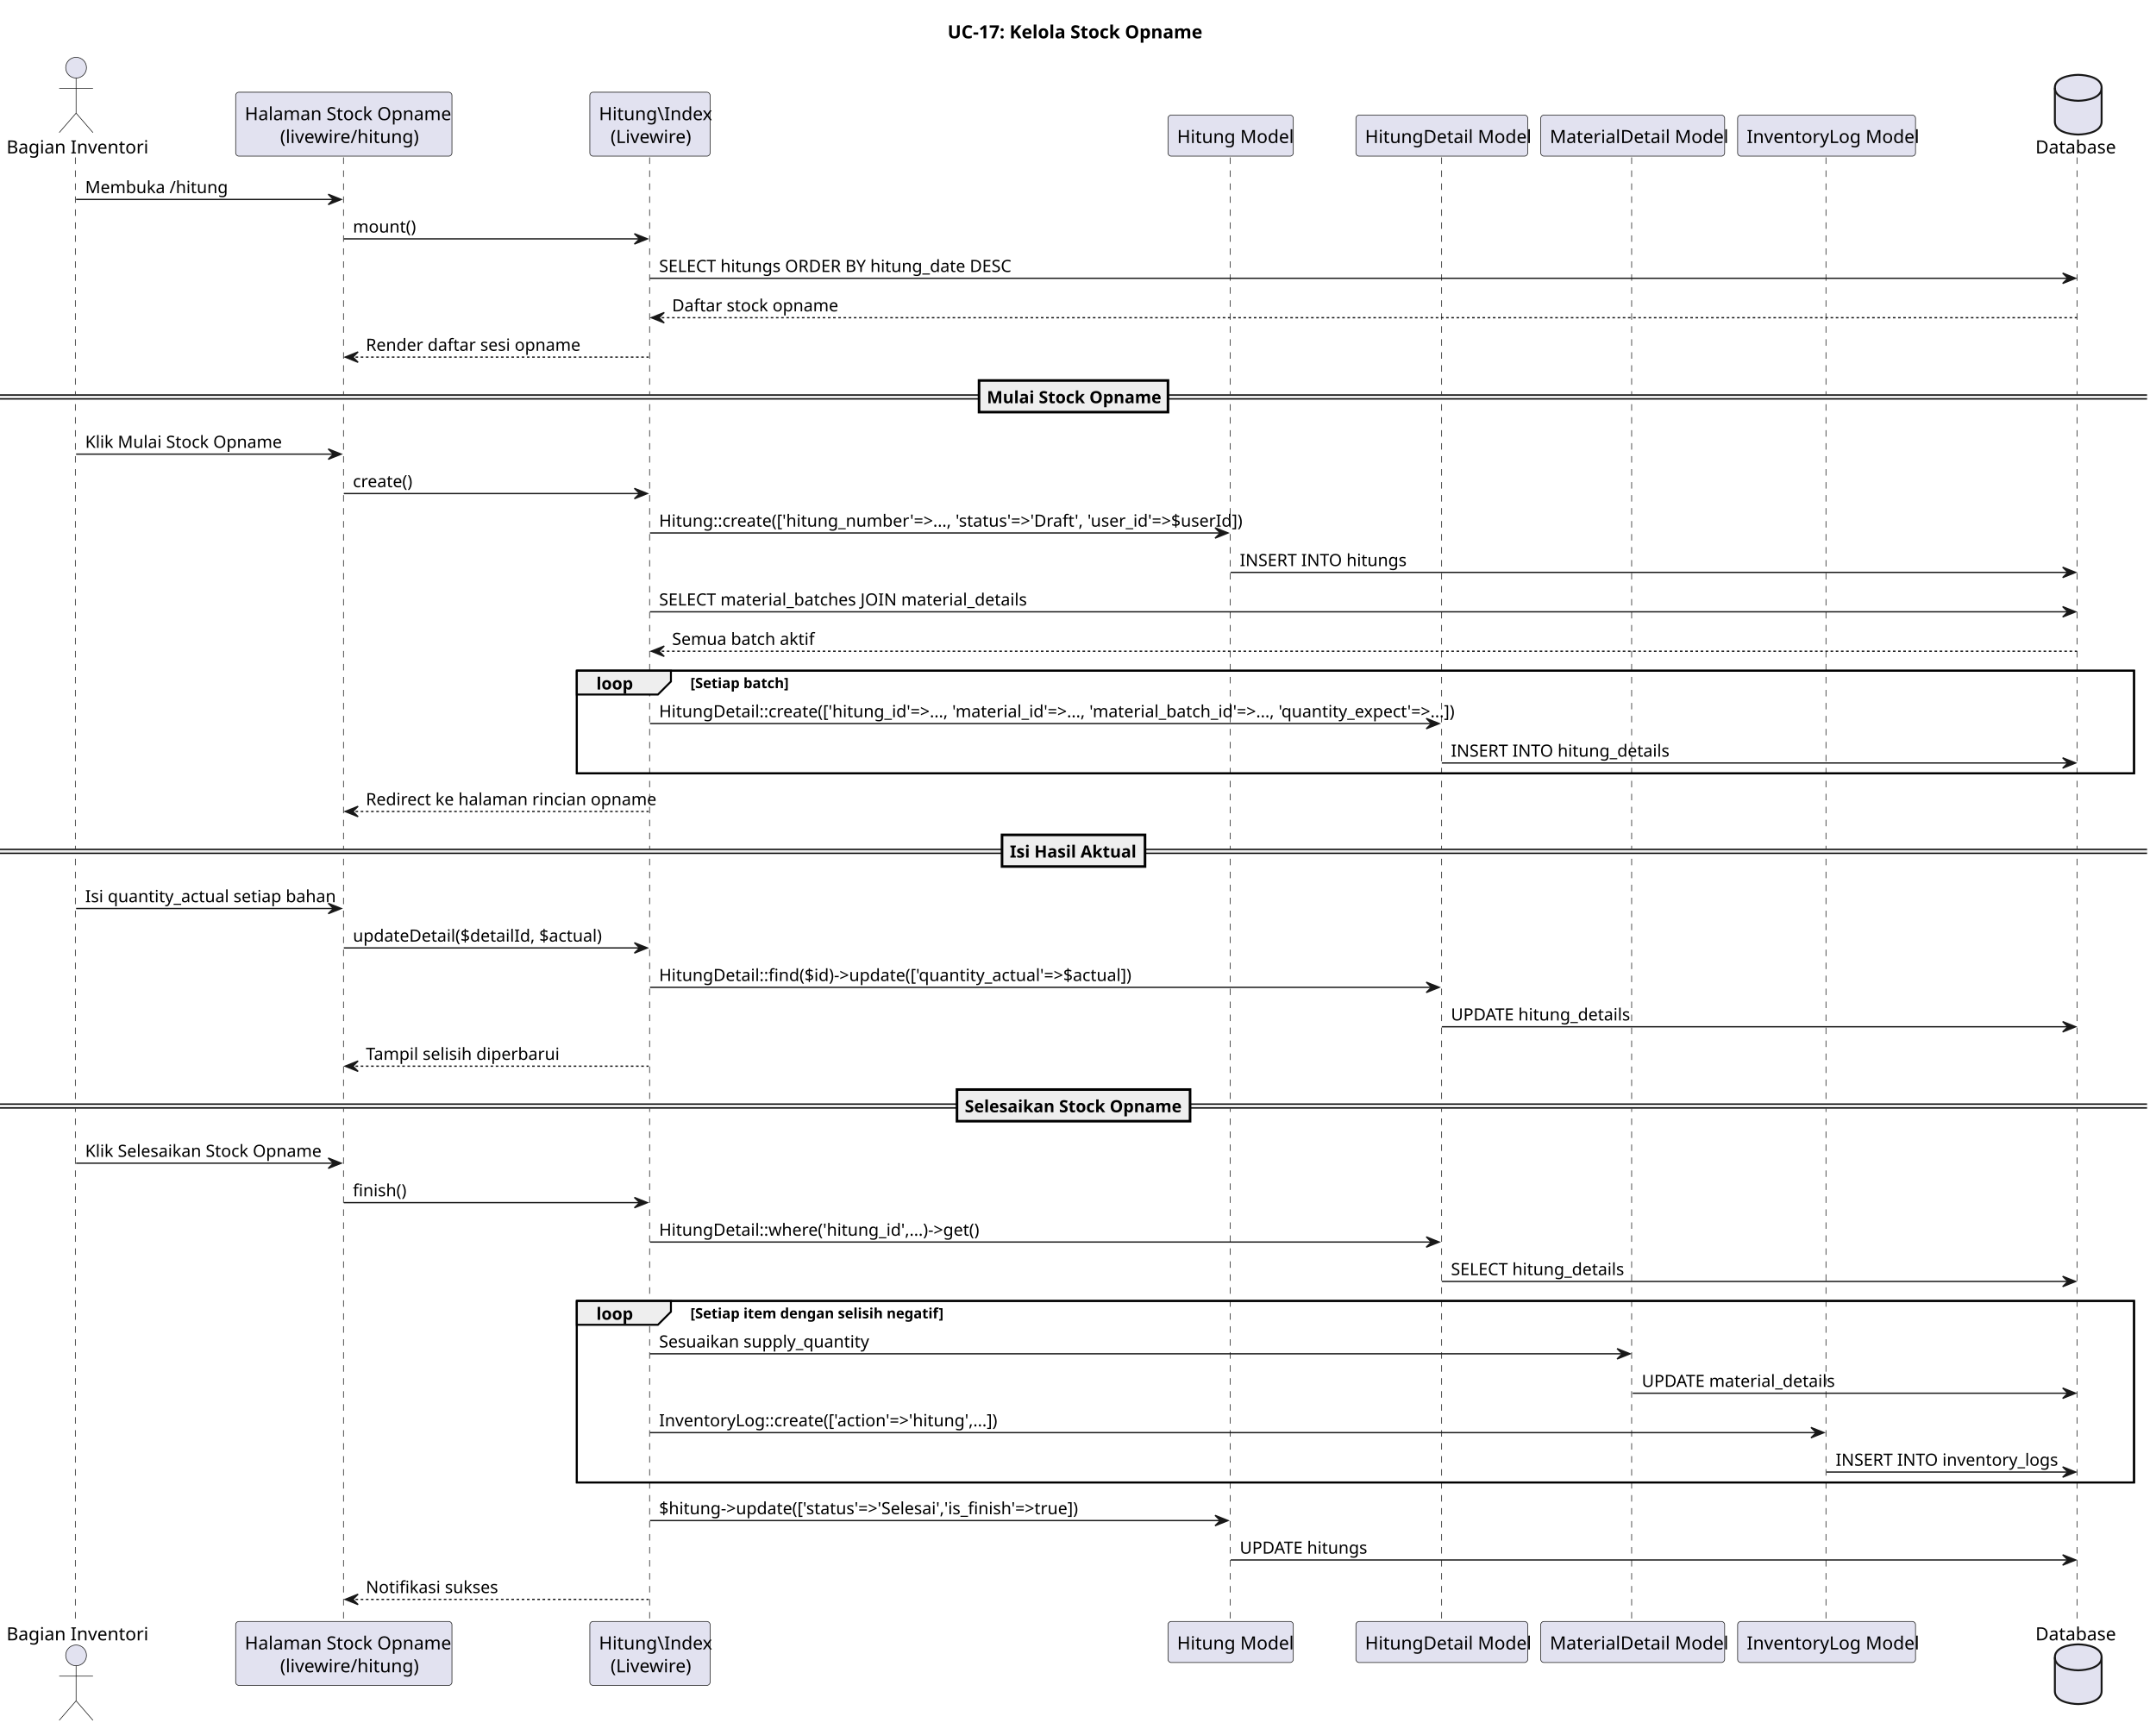
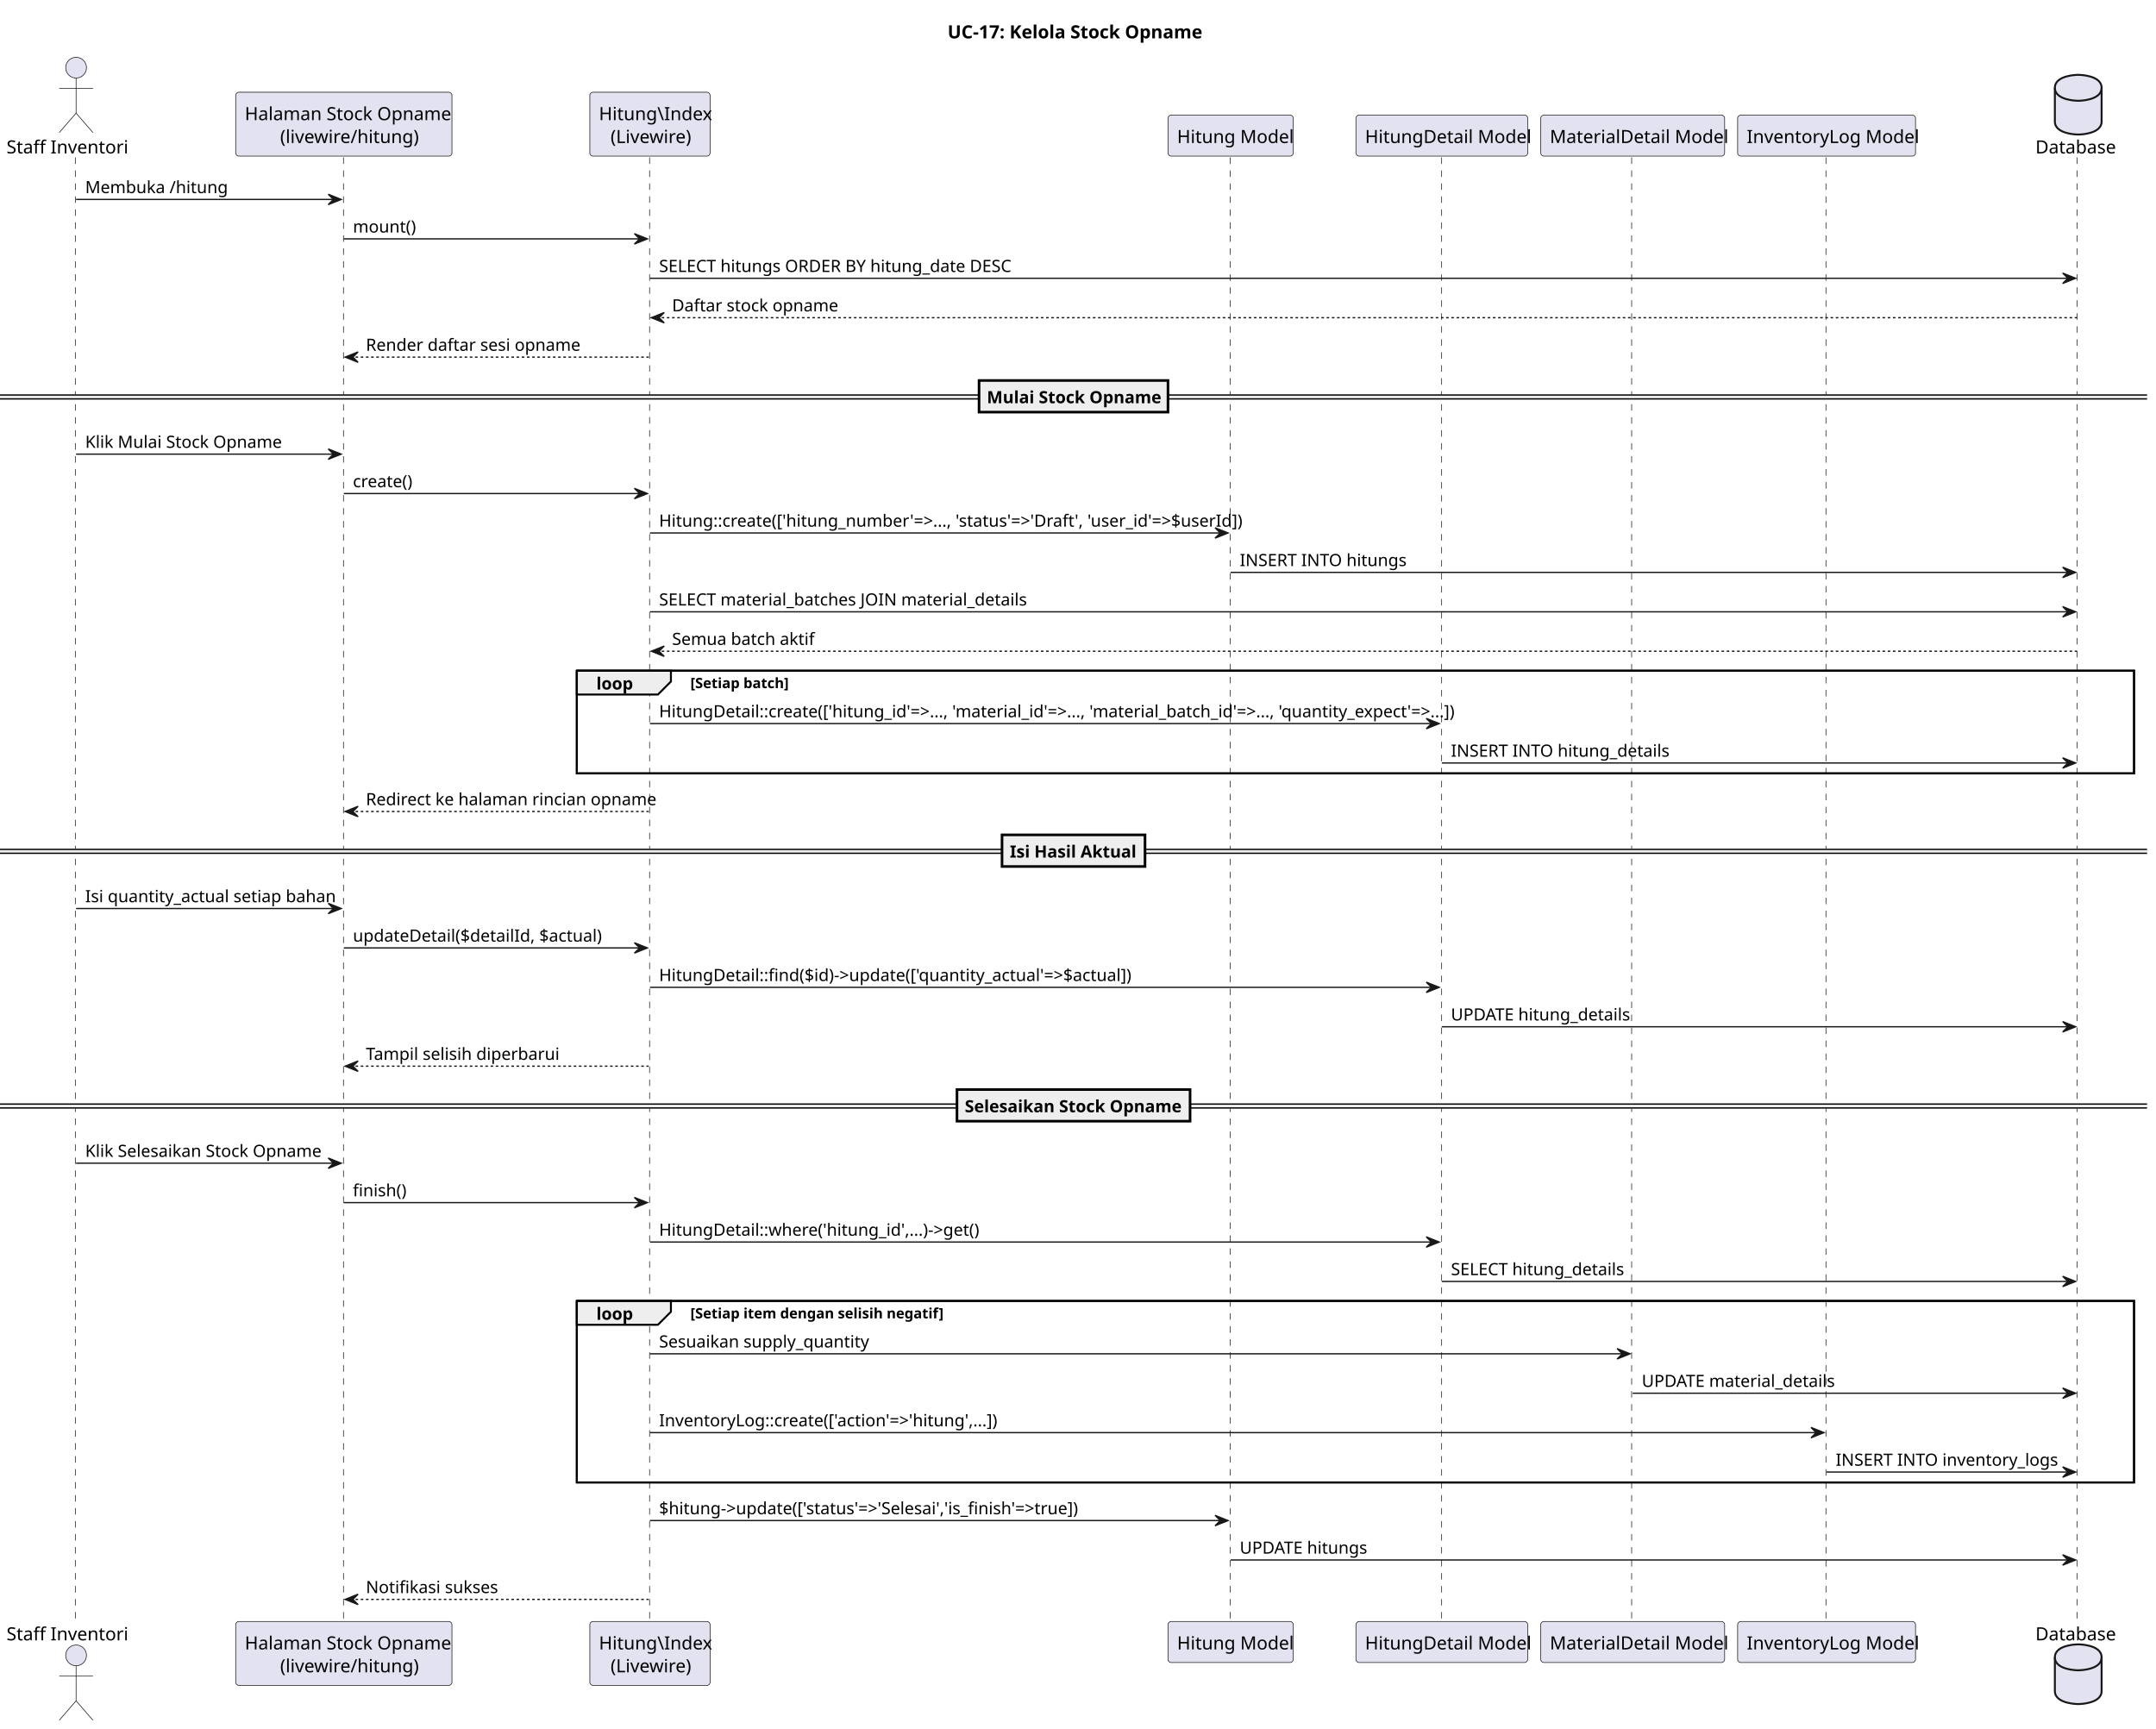
<svg xmlns="http://www.w3.org/2000/svg" contentStyleType="text/css" height="1331px" preserveAspectRatio="none" style="width:1660px;height:1331px;background:#FFFFFF;" version="1.1" viewBox="0 0 1660 1331" width="1660px" zoomAndPan="magnify">
  <defs />
  <g>
    <text fill="#000000" font-family="sans-serif" font-size="14" font-weight="bold" lengthAdjust="spacing" textLength="192.938" x="729.58" y="29.533">UC-17: Kelola Stock Opname</text>
    <rect fill="none" height="79.055" style="stroke:#000000;stroke-width:1.5;" width="1198.958" x="444.139" y="516.438" />
    <rect fill="none" height="139.758" style="stroke:#000000;stroke-width:1.5;" width="1198.958" x="444.139" y="1001.711" />
    <line style="stroke:#181818;stroke-width:0.5;stroke-dasharray:5.0,5.0;" x1="58" x2="58" y1="121.219" y2="1249.523" />
    <line style="stroke:#181818;stroke-width:0.5;stroke-dasharray:5.0,5.0;" x1="264.458" x2="264.458" y1="121.219" y2="1249.523" />
    <line style="stroke:#181818;stroke-width:0.5;stroke-dasharray:5.0,5.0;" x1="500.139" x2="500.139" y1="121.219" y2="1249.523" />
    <line style="stroke:#181818;stroke-width:0.5;stroke-dasharray:5.0,5.0;" x1="947.282" x2="947.282" y1="121.219" y2="1249.523" />
    <line style="stroke:#181818;stroke-width:0.5;stroke-dasharray:5.0,5.0;" x1="1109.987" x2="1109.987" y1="121.219" y2="1249.523" />
    <line style="stroke:#181818;stroke-width:0.5;stroke-dasharray:5.0,5.0;" x1="1256.269" x2="1256.269" y1="121.219" y2="1249.523" />
    <line style="stroke:#181818;stroke-width:0.5;stroke-dasharray:5.0,5.0;" x1="1405.876" x2="1405.876" y1="121.219" y2="1249.523" />
    <line style="stroke:#181818;stroke-width:0.5;stroke-dasharray:5.0,5.0;" x1="1599.167" x2="1599.167" y1="121.219" y2="1249.523" />
-     <text fill="#000000" font-family="sans-serif" font-size="14" lengthAdjust="spacing" textLength="101.179" x="5" y="118.143">Bagian Inventori</text>
+     <text fill="#000000" font-family="sans-serif" font-size="14" lengthAdjust="spacing" textLength="101.179" x="5" y="118.143">Staff Inventori</text>
    <ellipse cx="58.589" cy="52.109" fill="#E2E2F0" rx="8" ry="8" style="stroke:#181818;stroke-width:0.5;" />
    <path d="M58.589,60.109 L58.589,87.109 M45.589,68.109 L71.589,68.109 M58.589,87.109 L45.589,102.109 M58.589,87.109 L71.589,102.109 " fill="none" style="stroke:#181818;stroke-width:0.5;" />
-     <text fill="#000000" font-family="sans-serif" font-size="14" lengthAdjust="spacing" textLength="101.179" x="5" y="1263.057">Bagian Inventori</text>
+     <text fill="#000000" font-family="sans-serif" font-size="14" lengthAdjust="spacing" textLength="101.179" x="5" y="1263.057">Staff Inventori</text>
    <ellipse cx="58.589" cy="1274.633" fill="#E2E2F0" rx="8" ry="8" style="stroke:#181818;stroke-width:0.5;" />
    <path d="M58.589,1282.633 L58.589,1309.633 M45.589,1290.633 L71.589,1290.633 M58.589,1309.633 L45.589,1324.633 M58.589,1309.633 L71.589,1324.633 " fill="none" style="stroke:#181818;stroke-width:0.5;" />
    <rect fill="#E2E2F0" height="49.219" rx="2.5" ry="2.5" style="stroke:#181818;stroke-width:0.5;" width="166.517" x="181.458" y="71" />
    <text fill="#000000" font-family="sans-serif" font-size="14" lengthAdjust="spacing" textLength="152.517" x="188.458" y="92.533">Halaman Stock Opname</text>
    <text fill="#000000" font-family="sans-serif" font-size="14" lengthAdjust="spacing" textLength="98.034" x="215.699" y="110.143">(livewire/hitung)</text>
    <rect fill="#E2E2F0" height="49.219" rx="2.5" ry="2.5" style="stroke:#181818;stroke-width:0.5;" width="166.517" x="181.458" y="1248.523" />
    <text fill="#000000" font-family="sans-serif" font-size="14" lengthAdjust="spacing" textLength="152.517" x="188.458" y="1270.057">Halaman Stock Opname</text>
    <text fill="#000000" font-family="sans-serif" font-size="14" lengthAdjust="spacing" textLength="98.034" x="215.699" y="1287.666">(livewire/hitung)</text>
    <rect fill="#E2E2F0" height="49.219" rx="2.5" ry="2.5" style="stroke:#181818;stroke-width:0.5;" width="92.606" x="454.139" y="71" />
    <text fill="#000000" font-family="sans-serif" font-size="14" lengthAdjust="spacing" textLength="78.606" x="461.139" y="92.533">Hitung\Index</text>
    <text fill="#000000" font-family="sans-serif" font-size="14" lengthAdjust="spacing" textLength="60.676" x="470.104" y="110.143">(Livewire)</text>
    <rect fill="#E2E2F0" height="49.219" rx="2.5" ry="2.5" style="stroke:#181818;stroke-width:0.5;" width="92.606" x="454.139" y="1248.523" />
    <text fill="#000000" font-family="sans-serif" font-size="14" lengthAdjust="spacing" textLength="78.606" x="461.139" y="1270.057">Hitung\Index</text>
    <text fill="#000000" font-family="sans-serif" font-size="14" lengthAdjust="spacing" textLength="60.676" x="470.104" y="1287.666">(Livewire)</text>
    <rect fill="#E2E2F0" height="31.609" rx="2.5" ry="2.5" style="stroke:#181818;stroke-width:0.5;" width="96.489" x="899.282" y="88.609" />
    <text fill="#000000" font-family="sans-serif" font-size="14" lengthAdjust="spacing" textLength="82.489" x="906.282" y="110.143">Hitung Model</text>
    <rect fill="#E2E2F0" height="31.609" rx="2.5" ry="2.5" style="stroke:#181818;stroke-width:0.5;" width="96.489" x="899.282" y="1248.523" />
    <text fill="#000000" font-family="sans-serif" font-size="14" lengthAdjust="spacing" textLength="82.489" x="906.282" y="1270.057">Hitung Model</text>
    <rect fill="#E2E2F0" height="31.609" rx="2.5" ry="2.5" style="stroke:#181818;stroke-width:0.5;" width="132.282" x="1043.987" y="88.609" />
    <text fill="#000000" font-family="sans-serif" font-size="14" lengthAdjust="spacing" textLength="118.282" x="1050.987" y="110.143">HitungDetail Model</text>
    <rect fill="#E2E2F0" height="31.609" rx="2.5" ry="2.5" style="stroke:#181818;stroke-width:0.5;" width="132.282" x="1043.987" y="1248.523" />
    <text fill="#000000" font-family="sans-serif" font-size="14" lengthAdjust="spacing" textLength="118.282" x="1050.987" y="1270.057">HitungDetail Model</text>
    <rect fill="#E2E2F0" height="31.609" rx="2.5" ry="2.5" style="stroke:#181818;stroke-width:0.5;" width="141.606" x="1186.269" y="88.609" />
    <text fill="#000000" font-family="sans-serif" font-size="14" lengthAdjust="spacing" textLength="127.606" x="1193.269" y="110.143">MaterialDetail Model</text>
    <rect fill="#E2E2F0" height="31.609" rx="2.5" ry="2.5" style="stroke:#181818;stroke-width:0.5;" width="141.606" x="1186.269" y="1248.523" />
    <text fill="#000000" font-family="sans-serif" font-size="14" lengthAdjust="spacing" textLength="127.606" x="1193.269" y="1270.057">MaterialDetail Model</text>
    <rect fill="#E2E2F0" height="31.609" rx="2.5" ry="2.5" style="stroke:#181818;stroke-width:0.5;" width="136.965" x="1337.876" y="88.609" />
    <text fill="#000000" font-family="sans-serif" font-size="14" lengthAdjust="spacing" textLength="122.965" x="1344.876" y="110.143">InventoryLog Model</text>
    <rect fill="#E2E2F0" height="31.609" rx="2.5" ry="2.5" style="stroke:#181818;stroke-width:0.5;" width="136.965" x="1337.876" y="1248.523" />
    <text fill="#000000" font-family="sans-serif" font-size="14" lengthAdjust="spacing" textLength="122.965" x="1344.876" y="1270.057">InventoryLog Model</text>
    <text fill="#000000" font-family="sans-serif" font-size="14" lengthAdjust="spacing" textLength="59.931" x="1567.167" y="118.143">Database</text>
    <path d="M1582.132,67.609 C1582.132,57.609 1600.132,57.609 1600.132,57.609 C1600.132,57.609 1618.132,57.609 1618.132,67.609 L1618.132,93.609 C1618.132,103.609 1600.132,103.609 1600.132,103.609 C1600.132,103.609 1582.132,103.609 1582.132,93.609 L1582.132,67.609 " fill="#E2E2F0" style="stroke:#181818;stroke-width:1.5;" />
    <path d="M1582.132,67.609 C1582.132,77.609 1600.132,77.609 1600.132,77.609 C1600.132,77.609 1618.132,77.609 1618.132,67.609 " fill="none" style="stroke:#181818;stroke-width:1.5;" />
    <text fill="#000000" font-family="sans-serif" font-size="14" lengthAdjust="spacing" textLength="59.931" x="1567.167" y="1263.057">Database</text>
    <path d="M1582.132,1276.133 C1582.132,1266.133 1600.132,1266.133 1600.132,1266.133 C1600.132,1266.133 1618.132,1266.133 1618.132,1276.133 L1618.132,1302.133 C1618.132,1312.133 1600.132,1312.133 1600.132,1312.133 C1600.132,1312.133 1582.132,1312.133 1582.132,1302.133 L1582.132,1276.133 " fill="#E2E2F0" style="stroke:#181818;stroke-width:1.5;" />
    <path d="M1582.132,1276.133 C1582.132,1286.133 1600.132,1286.133 1600.132,1286.133 C1600.132,1286.133 1618.132,1286.133 1618.132,1276.133 " fill="none" style="stroke:#181818;stroke-width:1.5;" />
    <polygon fill="#181818" points="252.716,149.57,262.716,153.57,252.716,157.57,256.716,153.57" style="stroke:#181818;stroke-width:1.0;" />
    <line style="stroke:#181818;stroke-width:1.0;" x1="58.589" x2="258.716" y1="153.57" y2="153.57" />
    <text fill="#000000" font-family="sans-serif" font-size="13" lengthAdjust="spacing" textLength="99.722" x="65.589" y="148.714">Membuka /hitung</text>
    <polygon fill="#181818" points="488.442,179.922,498.442,183.922,488.442,187.922,492.442,183.922" style="stroke:#181818;stroke-width:1.0;" />
    <line style="stroke:#181818;stroke-width:1.0;" x1="264.716" x2="494.442" y1="183.922" y2="183.922" />
    <text fill="#000000" font-family="sans-serif" font-size="13" lengthAdjust="spacing" textLength="44.789" x="271.716" y="179.065">mount()</text>
    <polygon fill="#181818" points="1588.132,210.273,1598.132,214.273,1588.132,218.273,1592.132,214.273" style="stroke:#181818;stroke-width:1.0;" />
    <line style="stroke:#181818;stroke-width:1.0;" x1="500.442" x2="1594.132" y1="214.273" y2="214.273" />
    <text fill="#000000" font-family="sans-serif" font-size="13" lengthAdjust="spacing" textLength="278.91" x="507.442" y="209.417">SELECT hitungs ORDER BY hitung_date DESC</text>
    <polygon fill="#181818" points="511.442,240.625,501.442,244.625,511.442,248.625,507.442,244.625" style="stroke:#181818;stroke-width:1.0;" />
    <line style="stroke:#181818;stroke-width:1.0;stroke-dasharray:2.0,2.0;" x1="505.442" x2="1599.132" y1="244.625" y2="244.625" />
    <text fill="#000000" font-family="sans-serif" font-size="13" lengthAdjust="spacing" textLength="119.945" x="517.442" y="239.769">Daftar stock opname</text>
    <polygon fill="#181818" points="275.716,270.977,265.716,274.977,275.716,278.977,271.716,274.977" style="stroke:#181818;stroke-width:1.0;" />
    <line style="stroke:#181818;stroke-width:1.0;stroke-dasharray:2.0,2.0;" x1="269.716" x2="499.442" y1="274.977" y2="274.977" />
    <text fill="#000000" font-family="sans-serif" font-size="13" lengthAdjust="spacing" textLength="156.812" x="281.716" y="270.12">Render daftar sesi opname</text>
    <rect fill="#EEEEEE" height="3" style="stroke:#EEEEEE;stroke-width:1.0;" width="1653.098" x="0" y="304.152" />
    <line style="stroke:#000000;stroke-width:1.0;" x1="0" x2="1653.098" y1="304.152" y2="304.152" />
    <line style="stroke:#000000;stroke-width:1.0;" x1="0" x2="1653.098" y1="307.152" y2="307.152" />
    <rect fill="#EEEEEE" height="24.352" style="stroke:#000000;stroke-width:2.0;" width="145.473" x="753.812" y="292.977" />
    <text fill="#000000" font-family="sans-serif" font-size="13" font-weight="bold" lengthAdjust="spacing" textLength="127.861" x="759.812" y="310.472">Mulai Stock Opname</text>
    <polygon fill="#181818" points="252.716,345.68,262.716,349.68,252.716,353.68,256.716,349.68" style="stroke:#181818;stroke-width:1.0;" />
    <line style="stroke:#181818;stroke-width:1.0;" x1="58.589" x2="258.716" y1="349.68" y2="349.68" />
    <text fill="#000000" font-family="sans-serif" font-size="13" lengthAdjust="spacing" textLength="145.222" x="65.589" y="344.823">Klik Mulai Stock Opname</text>
    <polygon fill="#181818" points="488.442,376.031,498.442,380.031,488.442,384.031,492.442,380.031" style="stroke:#181818;stroke-width:1.0;" />
    <line style="stroke:#181818;stroke-width:1.0;" x1="264.716" x2="494.442" y1="380.031" y2="380.031" />
    <text fill="#000000" font-family="sans-serif" font-size="13" lengthAdjust="spacing" textLength="44.789" x="271.716" y="375.175">create()</text>
    <polygon fill="#181818" points="935.526,406.383,945.526,410.383,935.526,414.383,939.526,410.383" style="stroke:#181818;stroke-width:1.0;" />
    <line style="stroke:#181818;stroke-width:1.0;" x1="500.442" x2="941.526" y1="410.383" y2="410.383" />
    <text fill="#000000" font-family="sans-serif" font-size="13" lengthAdjust="spacing" textLength="423.084" x="507.442" y="405.526">Hitung::create(['hitung_number'=&gt;..., 'status'=&gt;'Draft', 'user_id'=&gt;$userId])</text>
    <polygon fill="#181818" points="1588.132,436.734,1598.132,440.734,1588.132,444.734,1592.132,440.734" style="stroke:#181818;stroke-width:1.0;" />
    <line style="stroke:#181818;stroke-width:1.0;" x1="947.526" x2="1594.132" y1="440.734" y2="440.734" />
    <text fill="#000000" font-family="sans-serif" font-size="13" lengthAdjust="spacing" textLength="127.867" x="954.526" y="435.878">INSERT INTO hitungs</text>
    <polygon fill="#181818" points="1588.132,467.086,1598.132,471.086,1588.132,475.086,1592.132,471.086" style="stroke:#181818;stroke-width:1.0;" />
    <line style="stroke:#181818;stroke-width:1.0;" x1="500.442" x2="1594.132" y1="471.086" y2="471.086" />
    <text fill="#000000" font-family="sans-serif" font-size="13" lengthAdjust="spacing" textLength="281.062" x="507.442" y="466.229">SELECT material_batches JOIN material_details</text>
    <polygon fill="#181818" points="511.442,497.438,501.442,501.438,511.442,505.438,507.442,501.438" style="stroke:#181818;stroke-width:1.0;" />
    <line style="stroke:#181818;stroke-width:1.0;stroke-dasharray:2.0,2.0;" x1="505.442" x2="1599.132" y1="501.438" y2="501.438" />
    <text fill="#000000" font-family="sans-serif" font-size="13" lengthAdjust="spacing" textLength="104.057" x="517.442" y="496.581">Semua batch aktif</text>
    <path d="M444.139,516.438 L516.574,516.438 L516.574,524.789 L506.574,534.789 L444.139,534.789 L444.139,516.438 " fill="#EEEEEE" style="stroke:#000000;stroke-width:1.5;" />
    <rect fill="none" height="79.055" style="stroke:#000000;stroke-width:1.5;" width="1198.958" x="444.139" y="516.438" />
    <text fill="#000000" font-family="sans-serif" font-size="13" font-weight="bold" lengthAdjust="spacing" textLength="27.435" x="459.139" y="530.933">loop</text>
    <text fill="#000000" font-family="sans-serif" font-size="11" font-weight="bold" lengthAdjust="spacing" textLength="72.73" x="531.574" y="529.856">[Setiap batch]</text>
    <polygon fill="#181818" points="1098.128,553.141,1108.128,557.141,1098.128,561.141,1102.128,557.141" style="stroke:#181818;stroke-width:1.0;" />
    <line style="stroke:#181818;stroke-width:1.0;" x1="500.442" x2="1104.128" y1="557.141" y2="557.141" />
    <text fill="#000000" font-family="sans-serif" font-size="13" lengthAdjust="spacing" textLength="585.686" x="507.442" y="552.284">HitungDetail::create(['hitung_id'=&gt;..., 'material_id'=&gt;..., 'material_batch_id'=&gt;..., 'quantity_expect'=&gt;...])</text>
    <polygon fill="#181818" points="1588.132,583.492,1598.132,587.492,1588.132,591.492,1592.132,587.492" style="stroke:#181818;stroke-width:1.0;" />
    <line style="stroke:#181818;stroke-width:1.0;" x1="1110.128" x2="1594.132" y1="587.492" y2="587.492" />
    <text fill="#000000" font-family="sans-serif" font-size="13" lengthAdjust="spacing" textLength="166.175" x="1117.128" y="582.636">INSERT INTO hitung_details</text>
    <polygon fill="#181818" points="275.716,620.844,265.716,624.844,275.716,628.844,271.716,624.844" style="stroke:#181818;stroke-width:1.0;" />
    <line style="stroke:#181818;stroke-width:1.0;stroke-dasharray:2.0,2.0;" x1="269.716" x2="499.442" y1="624.844" y2="624.844" />
    <text fill="#000000" font-family="sans-serif" font-size="13" lengthAdjust="spacing" textLength="211.726" x="281.716" y="619.987">Redirect ke halaman rincian opname</text>
    <rect fill="#EEEEEE" height="3" style="stroke:#EEEEEE;stroke-width:1.0;" width="1653.098" x="0" y="654.019" />
    <line style="stroke:#000000;stroke-width:1.0;" x1="0" x2="1653.098" y1="654.019" y2="654.019" />
    <line style="stroke:#000000;stroke-width:1.0;" x1="0" x2="1653.098" y1="657.019" y2="657.019" />
    <rect fill="#EEEEEE" height="24.352" style="stroke:#000000;stroke-width:2.0;" width="110.091" x="771.503" y="642.844" />
    <text fill="#000000" font-family="sans-serif" font-size="13" font-weight="bold" lengthAdjust="spacing" textLength="92.479" x="777.503" y="660.339">Isi Hasil Aktual</text>
    <polygon fill="#181818" points="252.716,695.547,262.716,699.547,252.716,703.547,256.716,699.547" style="stroke:#181818;stroke-width:1.0;" />
    <line style="stroke:#181818;stroke-width:1.0;" x1="58.589" x2="258.716" y1="699.547" y2="699.547" />
    <text fill="#000000" font-family="sans-serif" font-size="13" lengthAdjust="spacing" textLength="182.127" x="65.589" y="694.69">Isi quantity_actual setiap bahan</text>
    <polygon fill="#181818" points="488.442,725.898,498.442,729.898,488.442,733.898,492.442,729.898" style="stroke:#181818;stroke-width:1.0;" />
    <line style="stroke:#181818;stroke-width:1.0;" x1="264.716" x2="494.442" y1="729.898" y2="729.898" />
    <text fill="#000000" font-family="sans-serif" font-size="13" lengthAdjust="spacing" textLength="179.95" x="271.716" y="725.042">updateDetail($detailId, $actual)</text>
    <polygon fill="#181818" points="1098.128,756.25,1108.128,760.25,1098.128,764.25,1102.128,760.25" style="stroke:#181818;stroke-width:1.0;" />
    <line style="stroke:#181818;stroke-width:1.0;" x1="500.442" x2="1104.128" y1="760.25" y2="760.25" />
    <text fill="#000000" font-family="sans-serif" font-size="13" lengthAdjust="spacing" textLength="342.088" x="507.442" y="755.394">HitungDetail::find($id)-&gt;update(['quantity_actual'=&gt;$actual])</text>
    <polygon fill="#181818" points="1588.132,786.602,1598.132,790.602,1588.132,794.602,1592.132,790.602" style="stroke:#181818;stroke-width:1.0;" />
    <line style="stroke:#181818;stroke-width:1.0;" x1="1110.128" x2="1594.132" y1="790.602" y2="790.602" />
    <text fill="#000000" font-family="sans-serif" font-size="13" lengthAdjust="spacing" textLength="136.57" x="1117.128" y="785.745">UPDATE hitung_details</text>
    <polygon fill="#181818" points="275.716,816.953,265.716,820.953,275.716,824.953,271.716,820.953" style="stroke:#181818;stroke-width:1.0;" />
    <line style="stroke:#181818;stroke-width:1.0;stroke-dasharray:2.0,2.0;" x1="269.716" x2="499.442" y1="820.953" y2="820.953" />
    <text fill="#000000" font-family="sans-serif" font-size="13" lengthAdjust="spacing" textLength="140.169" x="281.716" y="816.097">Tampil selisih diperbarui</text>
    <rect fill="#EEEEEE" height="3" style="stroke:#EEEEEE;stroke-width:1.0;" width="1653.098" x="0" y="850.129" />
    <line style="stroke:#000000;stroke-width:1.0;" x1="0" x2="1653.098" y1="850.129" y2="850.129" />
    <line style="stroke:#000000;stroke-width:1.0;" x1="0" x2="1653.098" y1="853.129" y2="853.129" />
    <rect fill="#EEEEEE" height="24.352" style="stroke:#000000;stroke-width:2.0;" width="179.464" x="736.817" y="838.953" />
    <text fill="#000000" font-family="sans-serif" font-size="13" font-weight="bold" lengthAdjust="spacing" textLength="161.852" x="742.817" y="856.448">Selesaikan Stock Opname</text>
    <polygon fill="#181818" points="252.716,891.656,262.716,895.656,252.716,899.656,256.716,895.656" style="stroke:#181818;stroke-width:1.0;" />
    <line style="stroke:#181818;stroke-width:1.0;" x1="58.589" x2="258.716" y1="895.656" y2="895.656" />
    <text fill="#000000" font-family="sans-serif" font-size="13" lengthAdjust="spacing" textLength="177.753" x="65.589" y="890.8">Klik Selesaikan Stock Opname</text>
    <polygon fill="#181818" points="488.442,922.008,498.442,926.008,488.442,930.008,492.442,926.008" style="stroke:#181818;stroke-width:1.0;" />
    <line style="stroke:#181818;stroke-width:1.0;" x1="264.716" x2="494.442" y1="926.008" y2="926.008" />
    <text fill="#000000" font-family="sans-serif" font-size="13" lengthAdjust="spacing" textLength="39.006" x="271.716" y="921.151">finish()</text>
    <polygon fill="#181818" points="1098.128,952.359,1108.128,956.359,1098.128,960.359,1102.128,956.359" style="stroke:#181818;stroke-width:1.0;" />
    <line style="stroke:#181818;stroke-width:1.0;" x1="500.442" x2="1104.128" y1="956.359" y2="956.359" />
    <text fill="#000000" font-family="sans-serif" font-size="13" lengthAdjust="spacing" textLength="232.934" x="507.442" y="951.503">HitungDetail::where('hitung_id',...)-&gt;get()</text>
    <polygon fill="#181818" points="1588.132,982.711,1598.132,986.711,1588.132,990.711,1592.132,986.711" style="stroke:#181818;stroke-width:1.0;" />
    <line style="stroke:#181818;stroke-width:1.0;" x1="1110.128" x2="1594.132" y1="986.711" y2="986.711" />
    <text fill="#000000" font-family="sans-serif" font-size="13" lengthAdjust="spacing" textLength="134.412" x="1117.128" y="981.855">SELECT hitung_details</text>
    <path d="M444.139,1001.711 L516.574,1001.711 L516.574,1010.062 L506.574,1020.062 L444.139,1020.062 L444.139,1001.711 " fill="#EEEEEE" style="stroke:#000000;stroke-width:1.5;" />
    <rect fill="none" height="139.758" style="stroke:#000000;stroke-width:1.5;" width="1198.958" x="444.139" y="1001.711" />
    <text fill="#000000" font-family="sans-serif" font-size="13" font-weight="bold" lengthAdjust="spacing" textLength="27.435" x="459.139" y="1016.206">loop</text>
    <text fill="#000000" font-family="sans-serif" font-size="11" font-weight="bold" lengthAdjust="spacing" textLength="184.588" x="531.574" y="1015.13">[Setiap item dengan selisih negatif]</text>
    <polygon fill="#181818" points="1245.072,1038.414,1255.072,1042.414,1245.072,1046.414,1249.072,1042.414" style="stroke:#181818;stroke-width:1.0;" />
    <line style="stroke:#181818;stroke-width:1.0;" x1="500.442" x2="1251.072" y1="1042.414" y2="1042.414" />
    <text fill="#000000" font-family="sans-serif" font-size="13" lengthAdjust="spacing" textLength="154.661" x="507.442" y="1037.558">Sesuaikan supply_quantity</text>
    <polygon fill="#181818" points="1588.132,1068.766,1598.132,1072.766,1588.132,1076.766,1592.132,1072.766" style="stroke:#181818;stroke-width:1.0;" />
    <line style="stroke:#181818;stroke-width:1.0;" x1="1257.072" x2="1594.132" y1="1072.766" y2="1072.766" />
    <text fill="#000000" font-family="sans-serif" font-size="13" lengthAdjust="spacing" textLength="147.386" x="1264.072" y="1067.909">UPDATE material_details</text>
    <polygon fill="#181818" points="1394.358,1099.117,1404.358,1103.117,1394.358,1107.117,1398.358,1103.117" style="stroke:#181818;stroke-width:1.0;" />
    <line style="stroke:#181818;stroke-width:1.0;" x1="500.442" x2="1400.358" y1="1103.117" y2="1103.117" />
    <text fill="#000000" font-family="sans-serif" font-size="13" lengthAdjust="spacing" textLength="244.067" x="507.442" y="1098.261">InventoryLog::create(['action'=&gt;'hitung',...])</text>
    <polygon fill="#181818" points="1588.132,1129.469,1598.132,1133.469,1588.132,1137.469,1592.132,1133.469" style="stroke:#181818;stroke-width:1.0;" />
    <line style="stroke:#181818;stroke-width:1.0;" x1="1406.358" x2="1594.132" y1="1133.469" y2="1133.469" />
    <text fill="#000000" font-family="sans-serif" font-size="13" lengthAdjust="spacing" textLength="169.774" x="1413.358" y="1128.612">INSERT INTO inventory_logs</text>
    <polygon fill="#181818" points="935.526,1166.82,945.526,1170.82,935.526,1174.82,939.526,1170.82" style="stroke:#181818;stroke-width:1.0;" />
    <line style="stroke:#181818;stroke-width:1.0;" x1="500.442" x2="941.526" y1="1170.82" y2="1170.82" />
    <text fill="#000000" font-family="sans-serif" font-size="13" lengthAdjust="spacing" textLength="305.773" x="507.442" y="1165.964">$hitung-&gt;update(['status'=&gt;'Selesai','is_finish'=&gt;true])</text>
    <polygon fill="#181818" points="1588.132,1197.172,1598.132,1201.172,1588.132,1205.172,1592.132,1201.172" style="stroke:#181818;stroke-width:1.0;" />
    <line style="stroke:#181818;stroke-width:1.0;" x1="947.526" x2="1594.132" y1="1201.172" y2="1201.172" />
    <text fill="#000000" font-family="sans-serif" font-size="13" lengthAdjust="spacing" textLength="98.262" x="954.526" y="1196.315">UPDATE hitungs</text>
    <polygon fill="#181818" points="275.716,1227.523,265.716,1231.523,275.716,1235.523,271.716,1231.523" style="stroke:#181818;stroke-width:1.0;" />
    <line style="stroke:#181818;stroke-width:1.0;stroke-dasharray:2.0,2.0;" x1="269.716" x2="499.442" y1="1231.523" y2="1231.523" />
    <text fill="#000000" font-family="sans-serif" font-size="13" lengthAdjust="spacing" textLength="96.808" x="281.716" y="1226.667">Notifikasi sukses</text>
  </g>
</svg>
